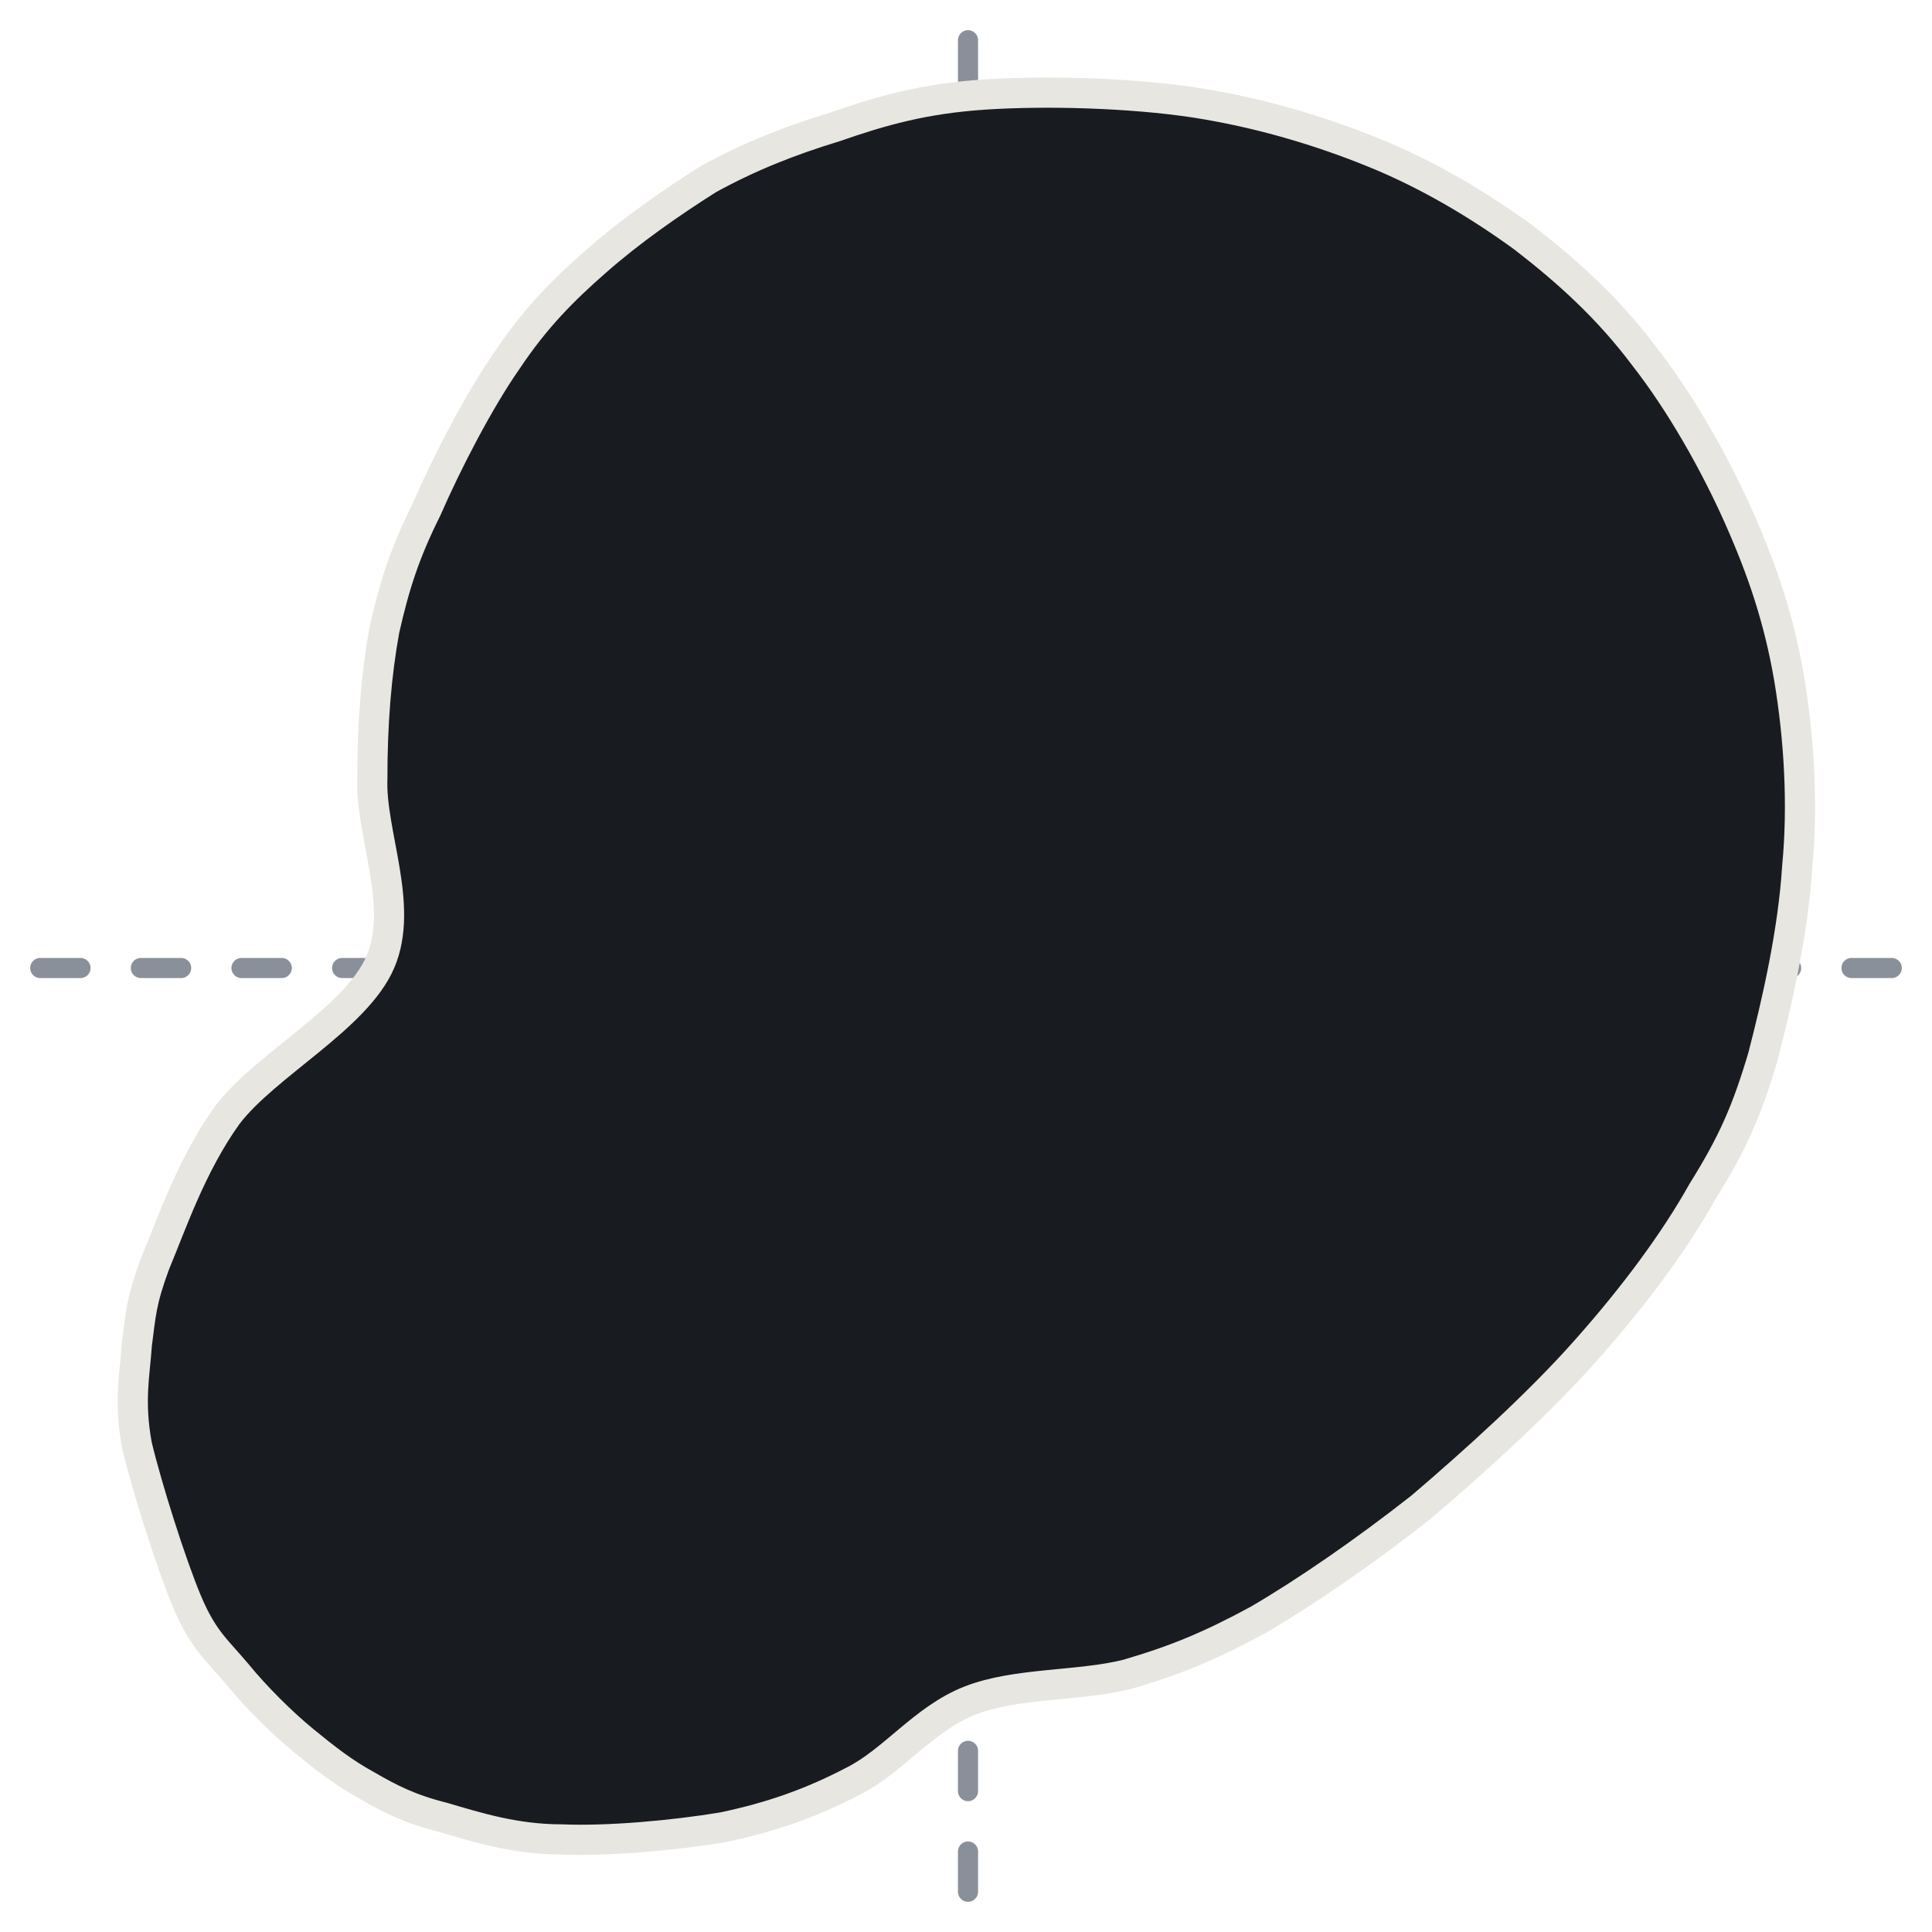
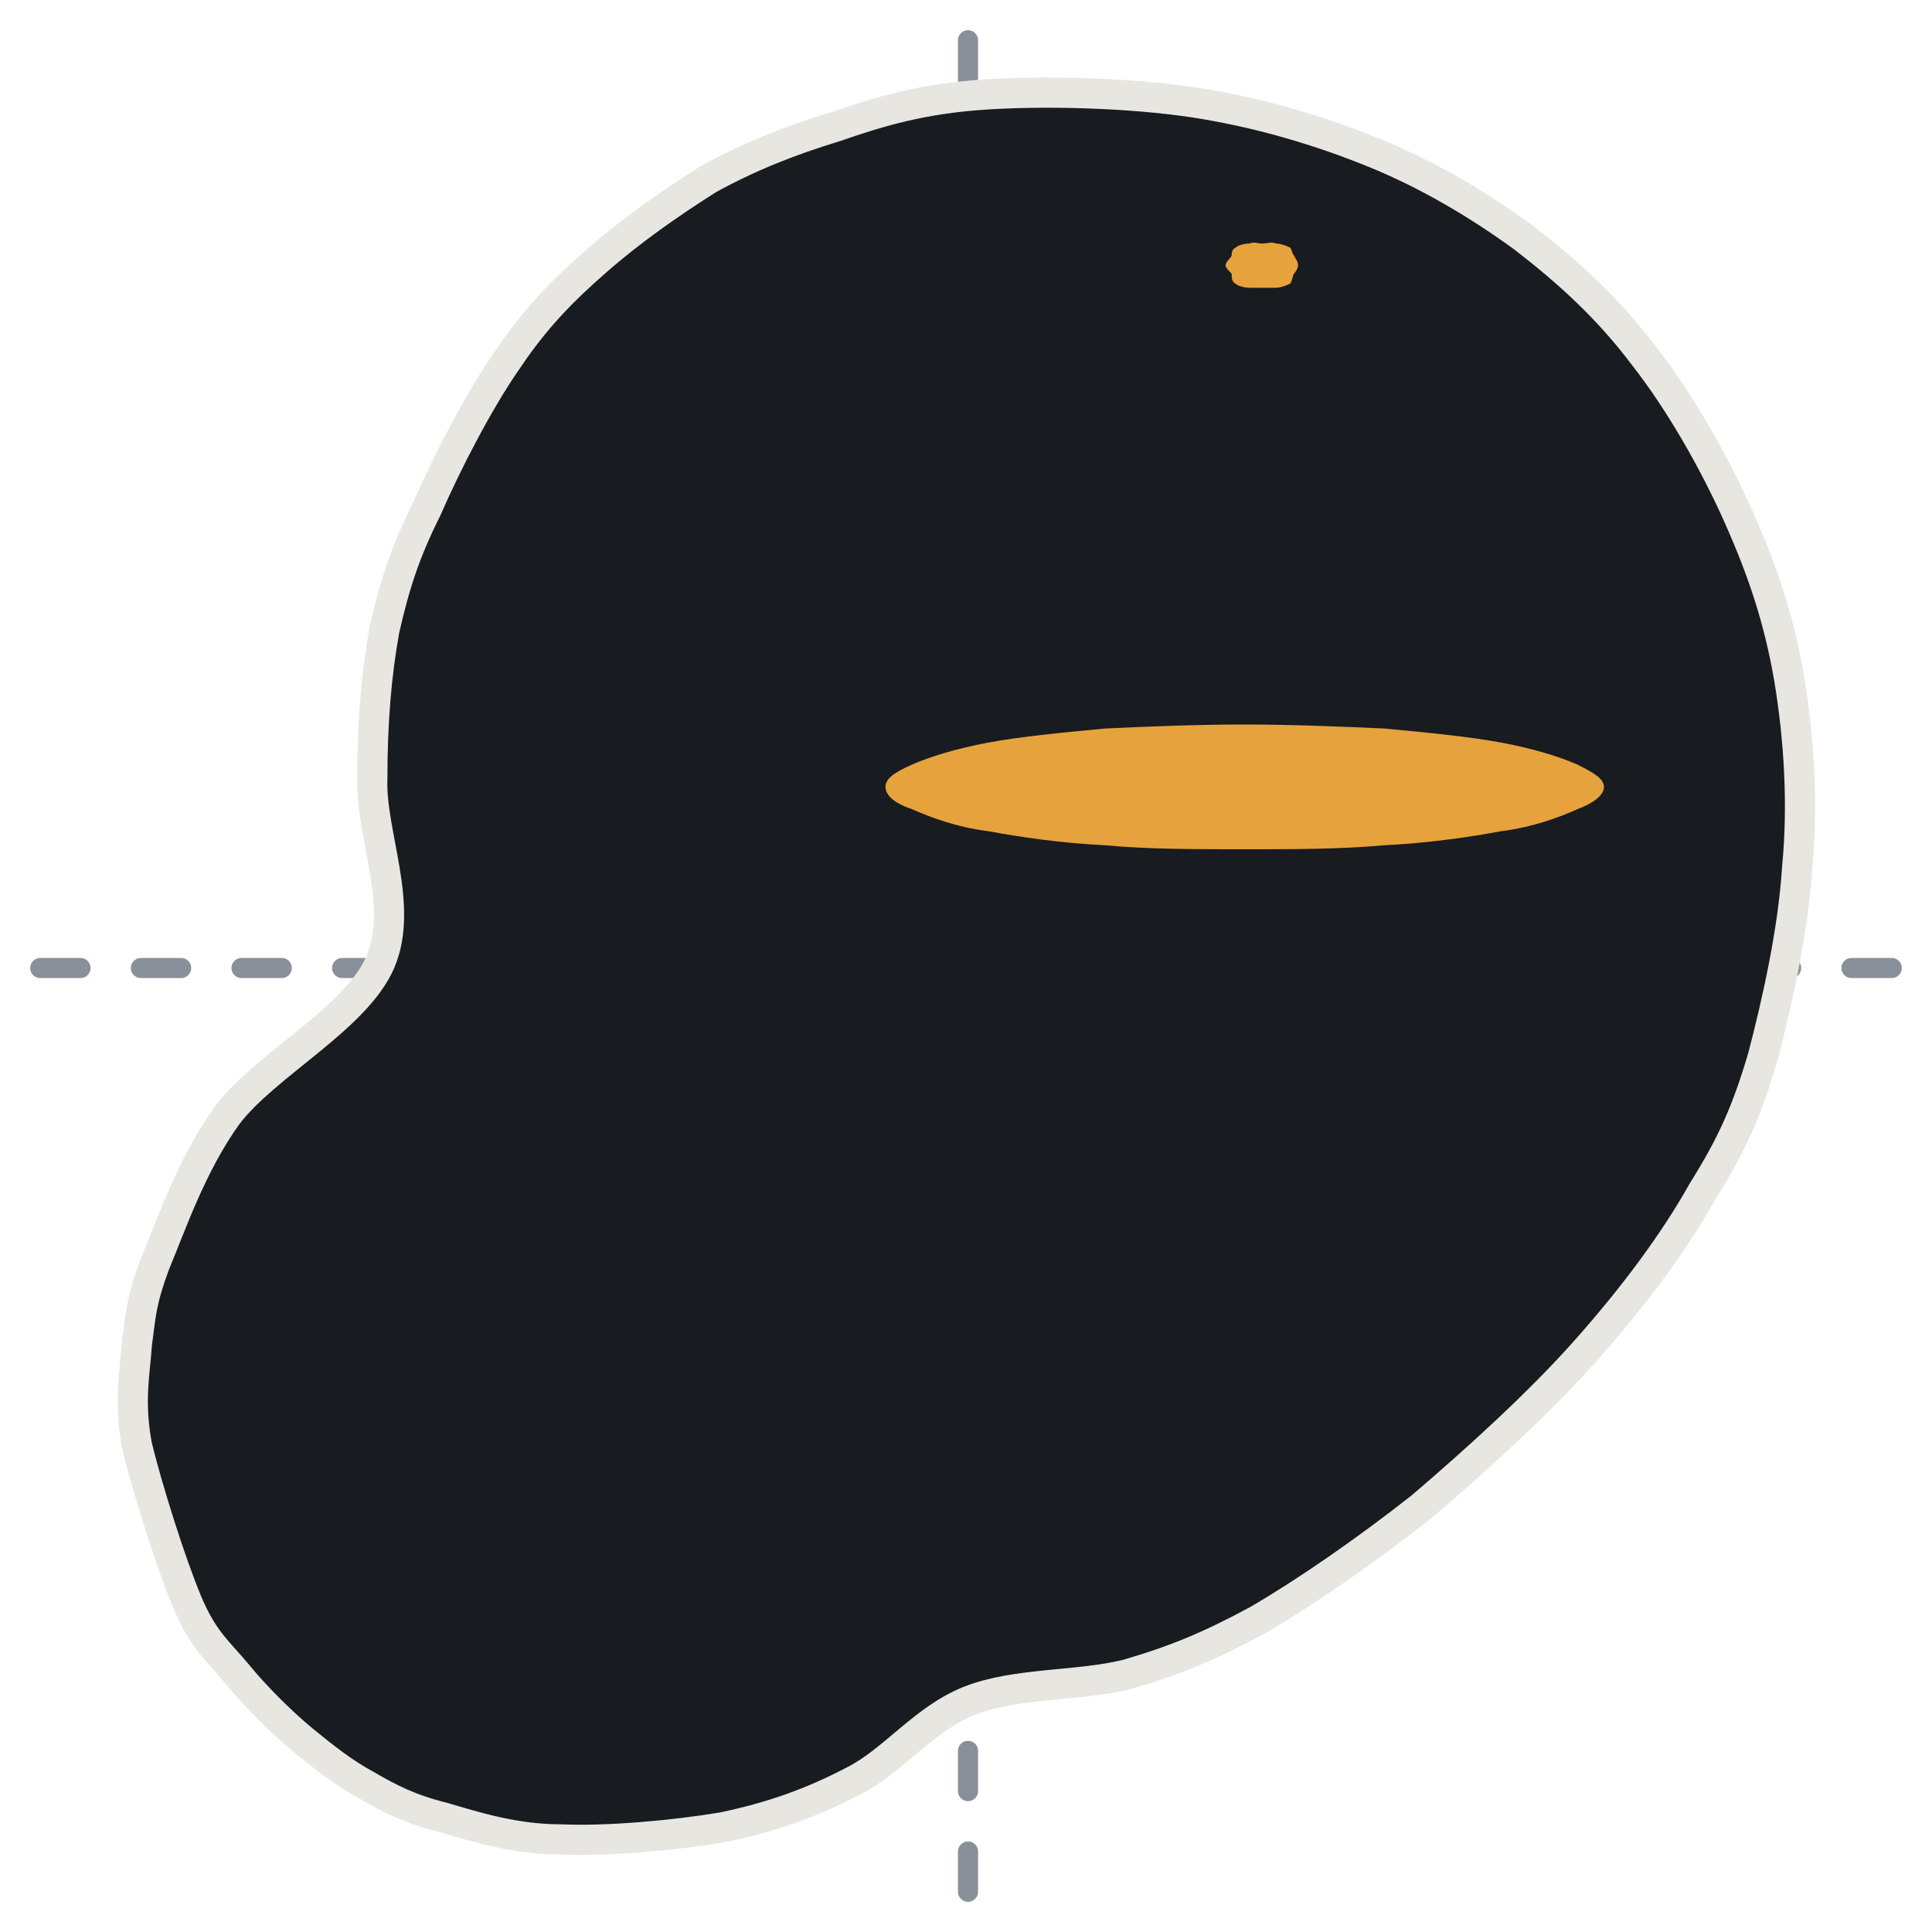
<svg xmlns="http://www.w3.org/2000/svg" viewBox="0 0 96 96" width="96" height="96" role="img" aria-label="EarFun Free 2S / EarFun Free 1S left earbud">
  <path d="M48.1 2.0L48.1 4.0M48.1 7.0L48.1 9.0M48.1 12.0L48.1 14.0M48.1 17.0L48.1 19.0M48.1 22.0L48.1 24.0M48.1 27.0L48.1 29.0M48.1 32.0L48.1 34.0M48.1 37.0L48.1 39.0M48.1 42.0L48.1 44.0M48.1 47.0L48.1 49.0M48.1 52.0L48.1 54.0M48.1 57.0L48.1 59.0M48.1 62.0L48.1 64.0M48.1 67.0L48.1 69.0M48.1 72.0L48.1 74.0M48.1 77.0L48.1 79.0M48.1 82.0L48.1 84.0M48.1 87.0L48.1 89.0M48.1 92.0L48.1 94.0M2.0 48.1L4.0 48.1M7.0 48.1L9.0 48.1M12.0 48.1L14.0 48.1M17.0 48.1L19.0 48.1M22.0 48.1L24.0 48.1M27.0 48.1L29.0 48.1M32.0 48.1L34.0 48.1M37.0 48.1L39.0 48.1M42.0 48.1L44.0 48.1M47.0 48.1L49.0 48.1M52.0 48.1L54.0 48.1M57.0 48.1L59.0 48.1M62.0 48.1L64.0 48.1M67.0 48.1L69.0 48.1M72.0 48.1L74.0 48.1M77.0 48.1L79.0 48.1M82.0 48.1L84.0 48.1M87.0 48.1L89.0 48.1M92.0 48.1L94.0 48.1" fill="none" stroke="#8A9099" stroke-width="1.0" stroke-linecap="round" stroke-linejoin="round" />
  <path d="M48.9 4.7C51.9 4.5 56.1 4.6 59.4 5.1C62.6 5.6 65.6 6.5 68.3 7.6C71.0 8.7 73.5 10.2 75.7 11.8C77.9 13.5 79.9 15.3 81.7 17.7C83.5 20.0 85.2 23.0 86.4 25.7C87.6 28.4 88.4 30.8 88.9 33.7C89.4 36.7 89.6 40.0 89.3 43.1C89.1 46.3 88.3 49.8 87.6 52.5C86.8 55.2 86.1 56.8 84.6 59.2C83.2 61.7 81.2 64.4 78.8 67.1C76.5 69.7 73.3 72.6 70.6 74.9C67.8 77.1 64.9 79.1 62.5 80.5C60.1 81.8 58.4 82.5 56.0 83.2C53.6 83.8 50.5 83.6 48.2 84.5C45.9 85.4 44.4 87.5 42.4 88.5C40.3 89.6 38.3 90.3 35.9 90.8C33.5 91.2 30.2 91.5 27.9 91.4C25.6 91.4 23.7 90.8 22.0 90.3C20.4 89.9 19.4 89.4 18.2 88.7C17.1 88.1 16.2 87.4 15.1 86.5C14.0 85.6 12.7 84.3 11.8 83.2C10.8 82.0 10.1 81.5 9.3 79.6C8.5 77.7 7.3 73.9 6.8 71.8C6.4 69.6 6.7 68.3 6.8 66.8C7.0 65.3 7.0 64.7 7.7 62.8C8.5 60.9 9.5 57.9 11.3 55.4C13.2 52.9 17.7 50.6 18.9 47.8C20.1 45.0 18.4 41.4 18.5 38.7C18.5 35.9 18.7 33.5 19.1 31.3C19.6 29.1 20.1 27.5 21.2 25.3C22.2 23.0 23.8 19.9 25.2 17.9C26.6 15.8 28.0 14.4 29.6 13.0C31.3 11.5 33.3 10.1 35.2 8.9C37.2 7.8 39.2 7.0 41.5 6.3C43.8 5.5 45.9 4.9 48.9 4.7Z" fill="#181B1F" stroke="#E8E6E1" stroke-width="1.5" stroke-linecap="round" stroke-linejoin="round" />
+   <path d="M79.7 39.1C79.7 39.5 79.2 39.9 78.4 40.2C77.5 40.6 76.2 41.1 74.6 41.3C73.0 41.6 70.9 41.9 68.8 42.0C66.6 42.2 64.2 42.2 61.8 42.2C59.5 42.2 57.0 42.2 54.9 42.0C52.8 41.9 50.7 41.6 49.1 41.3C47.5 41.1 46.2 40.6 45.3 40.2C44.4 39.9 44.0 39.5 44.0 39.1C44.0 38.7 44.4 38.4 45.3 38.0C46.2 37.6 47.5 37.2 49.1 36.9C50.7 36.6 52.8 36.4 54.9 36.2C57.0 36.1 59.5 36.0 61.8 36.0C64.2 36.0 66.6 36.1 68.8 36.2C70.9 36.4 73.0 36.6 74.6 36.9C76.2 37.2 77.5 37.6 78.4 38.0C79.2 38.4 79.7 38.7 79.7 39.1Z" fill="#E6A23C" />
+   <path d="M64.5 13.2C64.5 13.3 64.4 13.5 64.3 13.6C64.2 13.8 64.2 14.0 64.1 14.1C63.9 14.2 63.6 14.3 63.4 14.3C63.2 14.3 63.0 14.3 62.7 14.3C62.5 14.3 62.3 14.3 62.1 14.3C61.8 14.3 61.5 14.2 61.4 14.1C61.2 14.0 61.2 13.8 61.2 13.6C61.1 13.5 60.9 13.3 60.9 13.2C60.9 13.0 61.1 12.9 61.2 12.7C61.2 12.6 61.2 12.4 61.4 12.3C61.5 12.2 61.8 12.1 62.1 12.1C62.3 12.0 62.5 12.1 62.7 12.1C63.0 12.1 63.2 12.0 63.4 12.1C63.6 12.1 63.9 12.2 64.1 12.3C64.2 12.4 64.2 12.6 64.3 12.7C64.4 12.9 64.5 13.0 64.5 13.2Z" fill="#E6A23C" />
</svg>
